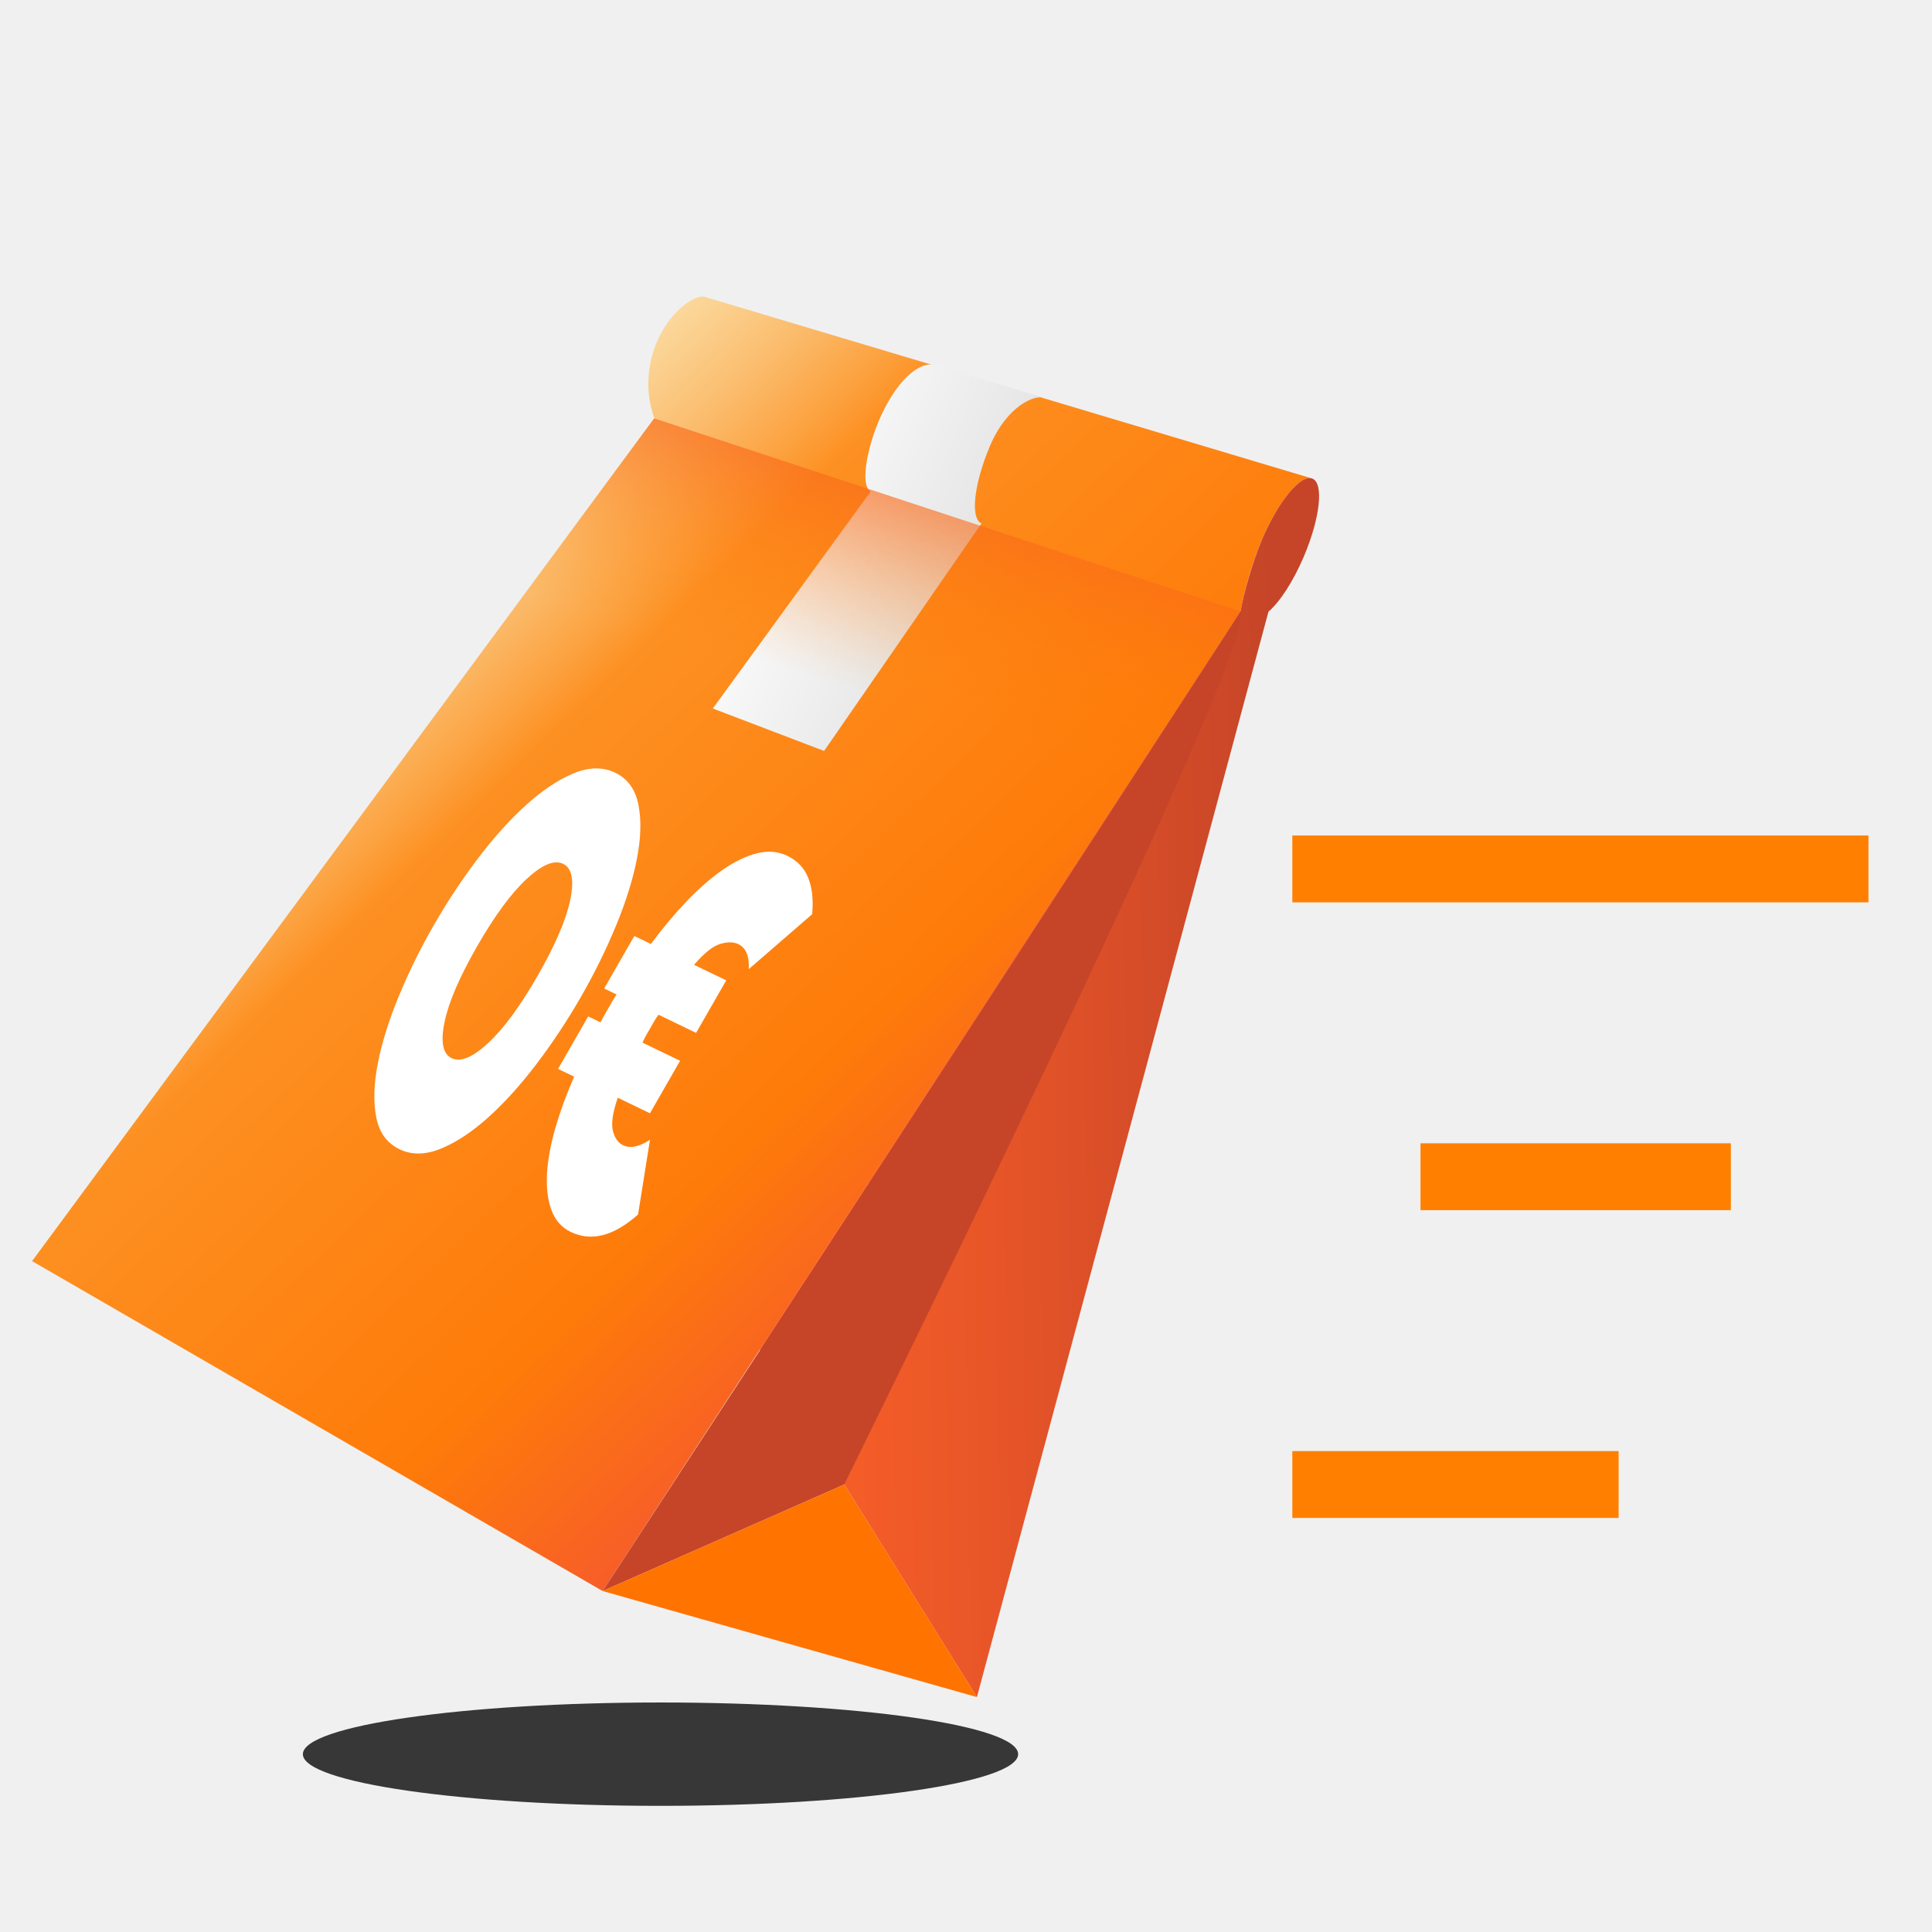
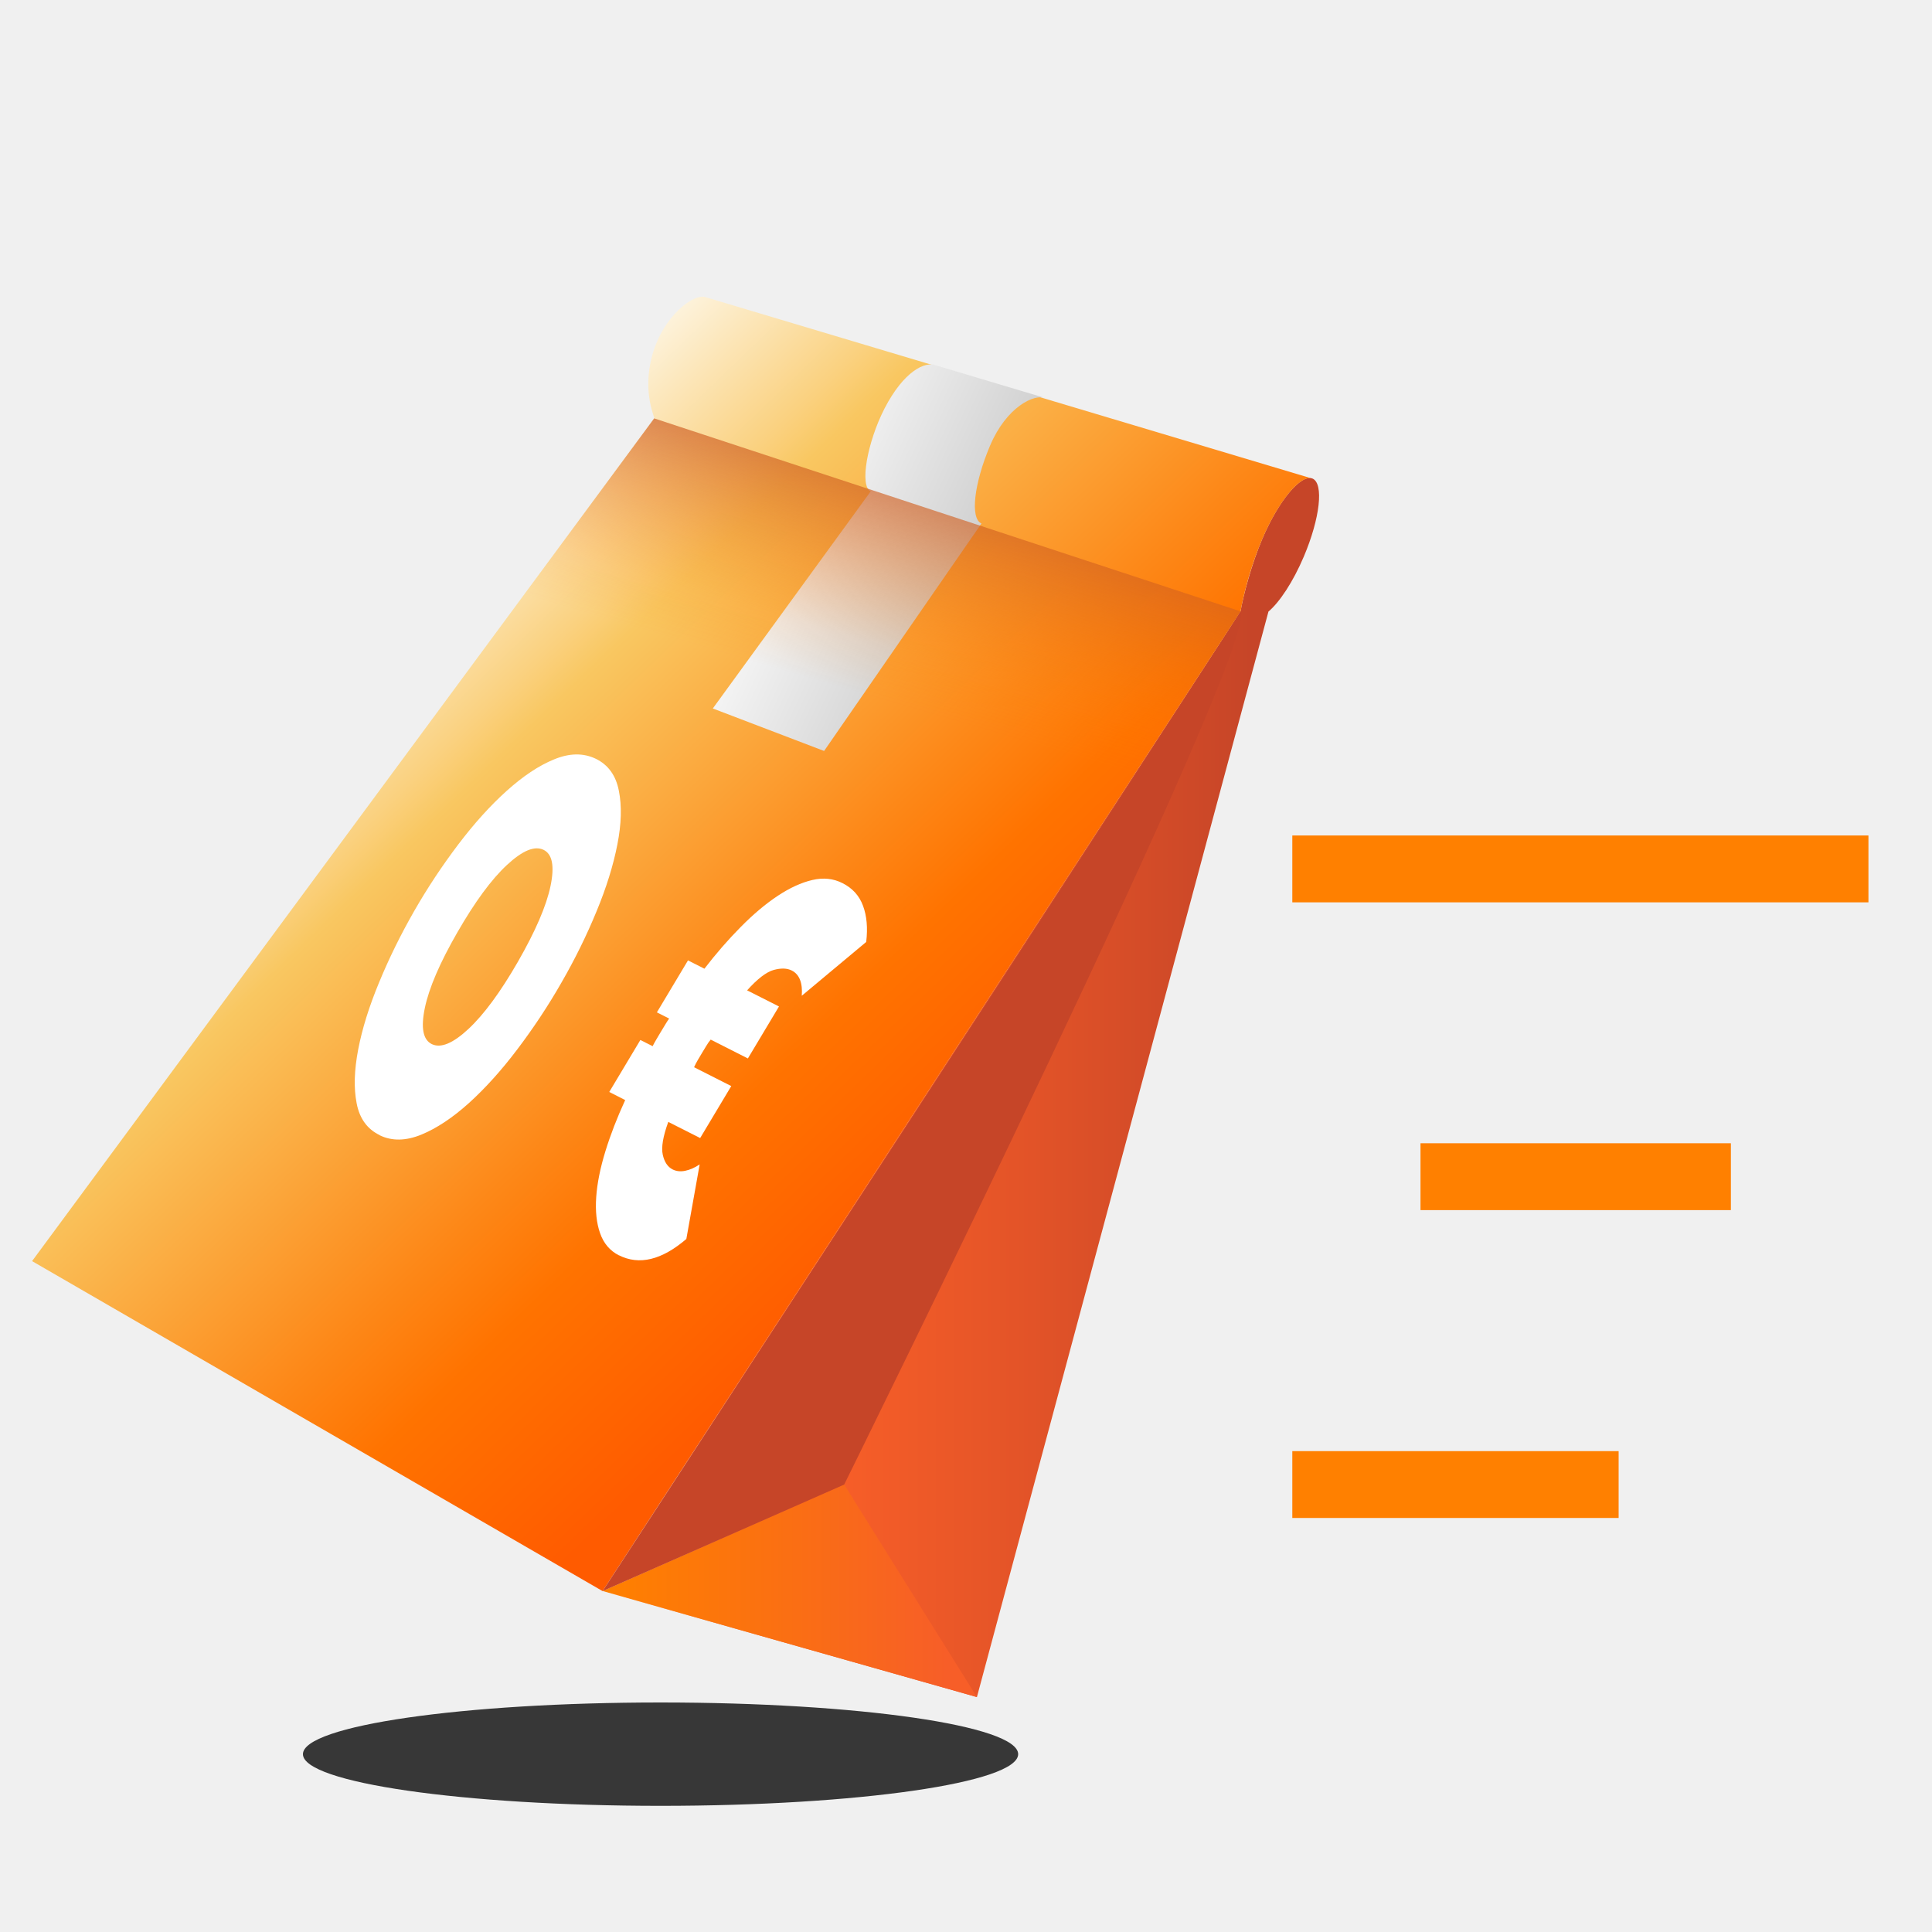
- <svg xmlns="http://www.w3.org/2000/svg" id="uuid-07c052b2-29a3-4954-8718-38b59865d723" viewBox="0 0 200 200">
+ <svg xmlns="http://www.w3.org/2000/svg" id="Layer_12" data-name="Layer 12" viewBox="0 0 200 200">
  <defs>
-     <linearGradient id="uuid-327c4aab-0882-4914-9cc2-4c736e591b71" x1="-2323.882" y1="151.701" x2="-2323.683" y2="151.8" gradientTransform="translate(-2187.982 201.2756) rotate(-180)" gradientUnits="userSpaceOnUse">
-       <stop offset="0" stop-color="#f75e28" />
-       <stop offset=".193" stop-color="#fa6e14" />
-       <stop offset=".432" stop-color="#ff8000" />
-       <stop offset=".558" stop-color="#ffa143" />
-       <stop offset=".719" stop-color="#ffc992" />
-       <stop offset=".851" stop-color="#ffe6cd" />
-       <stop offset=".948" stop-color="#fff8f1" />
+     <style>
+       .cls-1 {
+         fill: url(#linear-gradient-7);
+       }
+ 
+       .cls-2 {
+         fill: url(#linear-gradient-5);
+       }
+ 
+       .cls-3 {
+         fill: url(#linear-gradient-6);
+       }
+ 
+       .cls-4 {
+         fill: url(#linear-gradient-4);
+       }
+ 
+       .cls-5 {
+         fill: url(#linear-gradient-3);
+       }
+ 
+       .cls-6 {
+         fill: url(#linear-gradient-2);
+       }
+ 
+       .cls-7 {
+         fill: url(#linear-gradient);
+       }
+ 
+       .cls-8 {
+         fill: none;
+         stroke: #ff8000;
+         stroke-miterlimit: 10;
+         stroke-width: 6.92px;
+       }
+ 
+       .cls-9 {
+         fill: #fff;
+       }
+ 
+       .cls-10 {
+         fill: #090909;
+         opacity: .8;
+       }
+     </style>
+     <linearGradient id="linear-gradient" x1="-780.37" y1="112.59" x2="-706.2" y2="112.59" gradientTransform="translate(-643.82) scale(-1 1)" gradientUnits="userSpaceOnUse">
+       <stop offset=".09" stop-color="#c64528" />
+       <stop offset=".4" stop-color="#e25328" />
+       <stop offset=".67" stop-color="#f75e28" />
+       <stop offset=".73" stop-color="#f7602b" />
+       <stop offset=".77" stop-color="#f76735" />
+       <stop offset=".82" stop-color="#f87446" />
+       <stop offset=".86" stop-color="#f9865d" />
+       <stop offset=".89" stop-color="#fa9d7c" />
+       <stop offset=".93" stop-color="#fbb9a2" />
+       <stop offset=".97" stop-color="#fddacd" />
      <stop offset="1" stop-color="#fff" />
    </linearGradient>
-     <linearGradient id="uuid-87a6416d-14ee-4571-bc5c-e83caa245e95" x1="103.273" y1="76.138" x2="24.398" y2="158.199" gradientTransform="translate(0 201.2756) scale(1 -1)" gradientUnits="userSpaceOnUse">
+     <linearGradient id="linear-gradient-2" x1="-779.72" y1="49.57" x2="-779.52" y2="49.48" gradientTransform="translate(-643.82) scale(-1 1)" gradientUnits="userSpaceOnUse">
      <stop offset="0" stop-color="#f75e28" />
-       <stop offset=".201" stop-color="#fe7b09" />
-       <stop offset=".592" stop-color="#fd9022" />
-       <stop offset=".631" stop-color="#fca13e" />
-       <stop offset=".709" stop-color="#fbbe70" />
-       <stop offset=".777" stop-color="#fbd495" />
-       <stop offset=".831" stop-color="#fbe2ab" />
-       <stop offset=".866" stop-color="#fbe7b4" />
+       <stop offset=".19" stop-color="#fa6e14" />
+       <stop offset=".43" stop-color="#ff8000" />
+       <stop offset=".56" stop-color="#ffa143" />
+       <stop offset=".72" stop-color="#ffc992" />
+       <stop offset=".85" stop-color="#ffe6cd" />
+       <stop offset=".95" stop-color="#fff8f1" />
+       <stop offset="1" stop-color="#fff" />
    </linearGradient>
-     <linearGradient id="uuid-9c04c0f0-aaff-4931-b919-4253d3fe2f83" x1="-2266.229" y1="149.933" x2="-2360.767" y2="106.009" gradientTransform="translate(-2187.982 201.2756) rotate(-180)" gradientUnits="userSpaceOnUse">
-       <stop offset=".018" stop-color="#fdfdfd" />
-       <stop offset=".068" stop-color="#f6f6f6" />
-       <stop offset=".466" stop-color="#cacaca" />
-       <stop offset=".773" stop-color="#afaeae" />
-       <stop offset=".952" stop-color="#a5a4a4" />
+     <linearGradient id="linear-gradient-3" x1="103.27" y1="125.14" x2="24.4" y2="43.08" gradientUnits="userSpaceOnUse">
+       <stop offset=".04" stop-color="#ff5b00" />
+       <stop offset=".23" stop-color="#ff7300" />
+       <stop offset=".33" stop-color="#fd8818" />
+       <stop offset=".61" stop-color="#f9c761" />
+       <stop offset=".65" stop-color="#fad17f" />
+       <stop offset=".79" stop-color="#fdf2da" />
+       <stop offset=".86" stop-color="#fff" />
    </linearGradient>
-     <linearGradient id="uuid-a23ab627-2261-45c0-88ed-90a39fbb6b03" x1="-2272.458" y1="118.724" x2="-2297.576" y2="204.479" gradientTransform="translate(-2187.982 201.2756) rotate(-180)" gradientUnits="userSpaceOnUse">
-       <stop offset=".133" stop-color="#ff8000" stop-opacity="0" />
-       <stop offset=".173" stop-color="#fe7c03" stop-opacity=".089" />
-       <stop offset=".257" stop-color="#fc750c" stop-opacity=".319" />
-       <stop offset=".377" stop-color="#f9681b" stop-opacity=".684" />
-       <stop offset=".474" stop-color="#f75e28" />
+     <linearGradient id="linear-gradient-4" x1="-722.06" y1="51.34" x2="-816.6" y2="95.27" gradientTransform="translate(-643.82) scale(-1 1)" gradientUnits="userSpaceOnUse">
+       <stop offset=".02" stop-color="#fdfdfd" />
+       <stop offset=".04" stop-color="#f6f6f6" />
+       <stop offset=".25" stop-color="#cacaca" />
+       <stop offset=".4" stop-color="#afaeae" />
+       <stop offset=".49" stop-color="#a5a4a4" />
    </linearGradient>
-     <linearGradient id="uuid-a1b28e37-b361-4dc4-8b60-bd2483451c15" x1="-2193.085" y1="2035.782" x2="-2192.085" y2="2035.782" gradientTransform="translate(-174150.33 164728.221) rotate(179.5047) scale(80.11811)" gradientUnits="userSpaceOnUse">
-       <stop offset="0" stop-color="#c64528" />
-       <stop offset=".087" stop-color="#c64528" />
-       <stop offset=".406" stop-color="#e35328" />
-       <stop offset=".671" stop-color="#f75e28" />
-       <stop offset="1" stop-color="#f75e28" />
+     <linearGradient id="linear-gradient-5" x1="-744.95" y1="164.68" x2="-706.2" y2="164.68" gradientTransform="translate(-643.82) scale(-1 1)" gradientUnits="userSpaceOnUse">
+       <stop offset=".08" stop-color="#f75e28" />
+       <stop offset=".48" stop-color="#fa6e14" />
+       <stop offset=".98" stop-color="#ff8000" />
+     </linearGradient>
+     <linearGradient id="linear-gradient-6" x1="-752.33" y1="122.29" x2="-703.03" y2="91.09" gradientTransform="translate(-643.82) scale(-1 1)" gradientUnits="userSpaceOnUse">
+       <stop offset=".38" stop-color="#c64528" />
+       <stop offset=".74" stop-color="#eb6b0d" />
+       <stop offset=".98" stop-color="#ff8000" />
+     </linearGradient>
+     <linearGradient id="linear-gradient-7" x1="-728.29" y1="82.55" x2="-753.41" y2="-3.2" gradientTransform="translate(-643.82) scale(-1 1)" gradientUnits="userSpaceOnUse">
+       <stop offset=".13" stop-color="#ff8000" stop-opacity="0" />
+       <stop offset=".19" stop-color="#f67906" stop-opacity=".12" />
+       <stop offset=".29" stop-color="#e06a15" stop-opacity=".43" />
+       <stop offset=".45" stop-color="#bc512f" stop-opacity=".92" />
+       <stop offset=".47" stop-color="#b74e33" />
    </linearGradient>
  </defs>
-   <g id="uuid-c41b0702-d2d7-483e-b878-f1d174687cd8">
-     <path d="M135.732,49.505c.048.01.094.023.139.042l-.139-.042Z" style="fill:url(#uuid-327c4aab-0882-4914-9cc2-4c736e591b71);" />
-     <path d="M67.719,43.312h0c.159.07-1.277-2.578-.207-6.505,1.131-4.148,4.405-6.538,5.592-6.032l62.628,18.73c-1.222-.25-3.439,2.482-5.06,6.288-1.685,3.956-2.248,7.501-2.248,7.501l-66.039,101.408L3.32,130.549,67.719,43.312Z" style="fill:url(#uuid-87a6416d-14ee-4571-bc5c-e83caa245e95);" />
-     <path d="M96.951,37.836c-1.187-.506-3.406.622-5.378,4.443-1.794,3.477-2.617,8.075-1.43,8.58l-16.349,22.484,11.515,4.396,16.294-23.553c-1.187-.506-.783-4.122.901-8.077,1.685-3.956,4.574-5.393,5.761-4.888l-11.315-3.384 0.0 0Z" style="fill:url(#uuid-9c04c0f0-aaff-4931-b919-4253d3fe2f83);" />
-     <polygon points="128.424 63.295 67.719 43.312 51.047 65.897 114.057 85.253 128.424 63.295" style="fill:url(#uuid-a23ab627-2261-45c0-88ed-90a39fbb6b03);" />
-     <rect x="133.782" y="86.49" width="59.639" height="6.92" style="fill:#ff8000;" />
-     <rect x="147.051" y="118.354" width="32.128" height="6.92" style="fill:#ff8000;" />
-     <rect x="133.782" y="150.217" width="33.778" height="6.92" style="fill:#ff8000;" />
-     <path d="M134.97,57.62c-1.11,2.61-2.5,4.71-3.66,5.7l-30.18,112.36-22.47-35.99,49.76-76.4c.28-1.64,1.14-4.89,2.25-7.5,1.69-3.95,4.01-6.75,5.2-6.24,1.19.5.78,4.12-.9,8.07l-0.0 0Z" style="fill:url(#uuid-a1b28e37-b361-4dc4-8b60-bd2483451c15);" />
-     <path d="M87.392,153.677l-25.007,11.026s61.704-94.387,66.039-101.408c1.985,3.378-41.032,90.382-41.032,90.382l-0-0Z" style="fill:#c64528;" />
-     <polygon points="101.133 175.683 62.385 164.703 87.392 153.677 101.133 175.683" style="fill:#ff7300;" />
-     <path d="M41.346,118.964c-1.288-.621-2.087-1.721-2.395-3.297-.309-1.576-.255-3.434.16-5.571.413-2.138,1.133-4.448,2.158-6.933,1.024-2.482,2.231-4.938,3.625-7.367,1.394-2.428,2.917-4.73,4.568-6.912,1.651-2.179,3.32-4.031,5.008-5.555,1.686-1.523,3.324-2.615,4.916-3.274,1.59-.659,3.03-.677,4.318-.056,1.271.615,2.065,1.713,2.382,3.292.316,1.581.267,3.44-.146,5.577-.415,2.139-1.135,4.449-2.159,6.932-1.023,2.484-2.232,4.939-3.626,7.367-1.394,2.429-2.915,4.733-4.567,6.912-1.652,2.182-3.321,4.033-5.007,5.557-1.688,1.523-3.33,2.612-4.93,3.268-1.598.654-3.034.676-4.306.061ZM46.753,109.541c.918.443,2.179-.079,3.784-1.568,1.604-1.488,3.313-3.813,5.127-6.975,1.813-3.159,2.936-5.769,3.365-7.825.429-2.057.187-3.307-.731-3.75-.917-.443-2.18.08-3.784,1.568-1.605,1.489-3.313,3.814-5.127,6.975s-2.937,5.77-3.365,7.825c-.43,2.058-.186,3.308.731,3.75Z" style="fill:#fff;" />
-     <path d="M59.093,127.536c-.949-.459-1.617-1.213-2.004-2.26-.386-1.047-.539-2.291-.464-3.73.075-1.441.363-3.024.861-4.754.497-1.727,1.148-3.505,1.95-5.333l-1.666-.805,3.119-5.435,1.28.619c.116-.24.252-.494.406-.764s.287-.501.398-.694c.11-.192.249-.434.415-.723.165-.289.312-.525.438-.71l-1.28-.619,3.118-5.434,1.715.828c1.183-1.595,2.407-3.058,3.676-4.391,1.268-1.331,2.518-2.426,3.75-3.283,1.231-.856,2.417-1.428,3.559-1.714,1.14-.286,2.186-.2,3.136.259,1.046.506,1.771,1.274,2.176,2.307.404,1.033.538,2.278.4,3.737l-6.565,5.689c.071-1.344-.286-2.206-1.074-2.587-.499-.241-1.127-.249-1.884-.023-.757.225-1.658.946-2.706,2.163l3.332,1.609-3.118,5.435-3.888-1.878c-.143.177-.298.41-.464.699-.165.289-.304.53-.414.723-.111.193-.244.425-.398.694s-.281.527-.382.774l3.888,1.878-3.119,5.434-3.332-1.609c-.522,1.52-.691,2.656-.507,3.41s.533,1.255,1.049,1.504c.386.187.821.225,1.307.114.484-.11.981-.339,1.487-.685l-1.237,7.745c-2.513,2.231-4.833,2.835-6.958,1.808Z" style="fill:#fff;" />
-   </g>
-   <g id="uuid-aa63aaae-c43d-4b81-b78c-6ed3d507f325">
-     <ellipse cx="68.376" cy="181.591" rx="37.022" ry="5.35" style="fill:#090909; isolation:isolate; opacity:.8;" />
+   <ellipse class="cls-10" cx="68.38" cy="181.59" rx="37.02" ry="5.35" />
+   <path class="cls-7" d="M128.42,63.29c.28-1.64,1.14-4.9,2.25-7.5,1.68-3.96,4.01-6.75,5.2-6.25,1.19.51.78,4.12-.9,8.08-1.11,2.61-2.5,4.71-3.66,5.69l-30.18,112.37-38.75-10.98,66.04-101.41Z" />
+   <path class="cls-6" d="M135.73,49.5s.09.02.14.04l-.14-.04Z" />
+   <path class="cls-5" d="M3.32,130.55L67.72,43.31h0,0s0,0,0,0c.16.07-1.28-2.58-.21-6.5,1.13-4.15,4.4-6.54,5.59-6.03l62.63,18.73c-1.22-.25-3.44,2.48-5.06,6.29-1.68,3.96-2.25,7.5-2.25,7.5l-66.04,101.41L3.32,130.55" />
+   <path class="cls-4" d="M96.95,37.84c-1.19-.51-3.41.62-5.38,4.44-1.79,3.48-2.62,8.07-1.43,8.58l-16.35,22.48,11.52,4.4,16.29-23.55c-1.19-.51-.78-4.12.9-8.08,1.68-3.96,4.57-5.39,5.76-4.89l-11.31-3.38Z" />
+   <polygon class="cls-2" points="101.13 175.68 62.38 164.7 87.39 153.68 101.13 175.68" />
+   <path class="cls-3" d="M87.39,153.68l-25.01,11.03s61.7-94.39,66.04-101.41c1.98,3.38-41.03,90.38-41.03,90.38Z" />
+   <polygon class="cls-1" points="128.42 63.29 67.72 43.31 51.05 65.9 114.06 85.25 128.42 63.29" />
+   <line class="cls-8" x1="167.56" y1="153.68" x2="133.78" y2="153.68" />
+   <line class="cls-8" x1="179.18" y1="121.81" x2="147.05" y2="121.81" />
+   <line class="cls-8" x1="193.42" y1="89.95" x2="133.78" y2="89.95" />
+   <g>
+     <path class="cls-9" d="M39.31,117.51c-1.29-.62-2.09-1.72-2.39-3.3-.31-1.58-.25-3.43.16-5.57.41-2.14,1.13-4.45,2.16-6.93,1.02-2.48,2.23-4.94,3.62-7.37,1.39-2.43,2.92-4.73,4.57-6.91,1.65-2.18,3.32-4.03,5.01-5.55,1.69-1.52,3.32-2.62,4.92-3.27,1.59-.66,3.03-.68,4.32-.06,1.27.62,2.07,1.71,2.38,3.29.32,1.58.27,3.44-.15,5.58-.42,2.14-1.13,4.45-2.16,6.93-1.02,2.48-2.23,4.94-3.63,7.37-1.39,2.43-2.92,4.73-4.57,6.91-1.65,2.18-3.32,4.03-5.01,5.56-1.69,1.52-3.33,2.61-4.93,3.27-1.6.65-3.03.68-4.31.06ZM44.71,108.09c.92.44,2.18-.08,3.78-1.57,1.6-1.49,3.31-3.81,5.13-6.97,1.81-3.16,2.94-5.77,3.37-7.83.43-2.06.19-3.31-.73-3.75-.92-.44-2.18.08-3.78,1.57-1.61,1.49-3.31,3.81-5.13,6.97s-2.94,5.77-3.37,7.83c-.43,2.06-.19,3.31.73,3.75Z" />
+     <path class="cls-9" d="M64.08,129.96c-.94-.48-1.59-1.24-1.96-2.3-.37-1.05-.5-2.3-.4-3.74.1-1.44.42-3.02.95-4.74.53-1.72,1.21-3.48,2.05-5.3l-1.65-.84,3.22-5.38,1.27.64c.12-.24.26-.49.42-.76s.3-.5.41-.69c.11-.19.26-.43.43-.71.17-.29.32-.52.45-.7l-1.27-.64,3.22-5.38,1.7.86c1.21-1.57,2.46-3.01,3.76-4.32,1.29-1.31,2.56-2.38,3.81-3.21,1.25-.83,2.44-1.38,3.59-1.65,1.14-.27,2.19-.16,3.13.32,1.04.52,1.75,1.31,2.13,2.35.39,1.04.5,2.29.33,3.74l-6.67,5.57c.1-1.34-.25-2.21-1.03-2.61-.49-.25-1.12-.27-1.88-.06-.76.21-1.68.92-2.75,2.11l3.3,1.67-3.22,5.38-3.85-1.95c-.15.17-.31.4-.48.69-.17.29-.31.52-.43.71-.11.19-.25.42-.41.69s-.29.52-.4.77l3.85,1.95-3.22,5.38-3.3-1.67c-.55,1.51-.74,2.64-.57,3.4s.51,1.26,1.02,1.52c.38.19.82.24,1.3.14.49-.1.99-.32,1.5-.66l-1.38,7.72c-2.55,2.18-4.88,2.75-6.99,1.68Z" />
  </g>
</svg>
